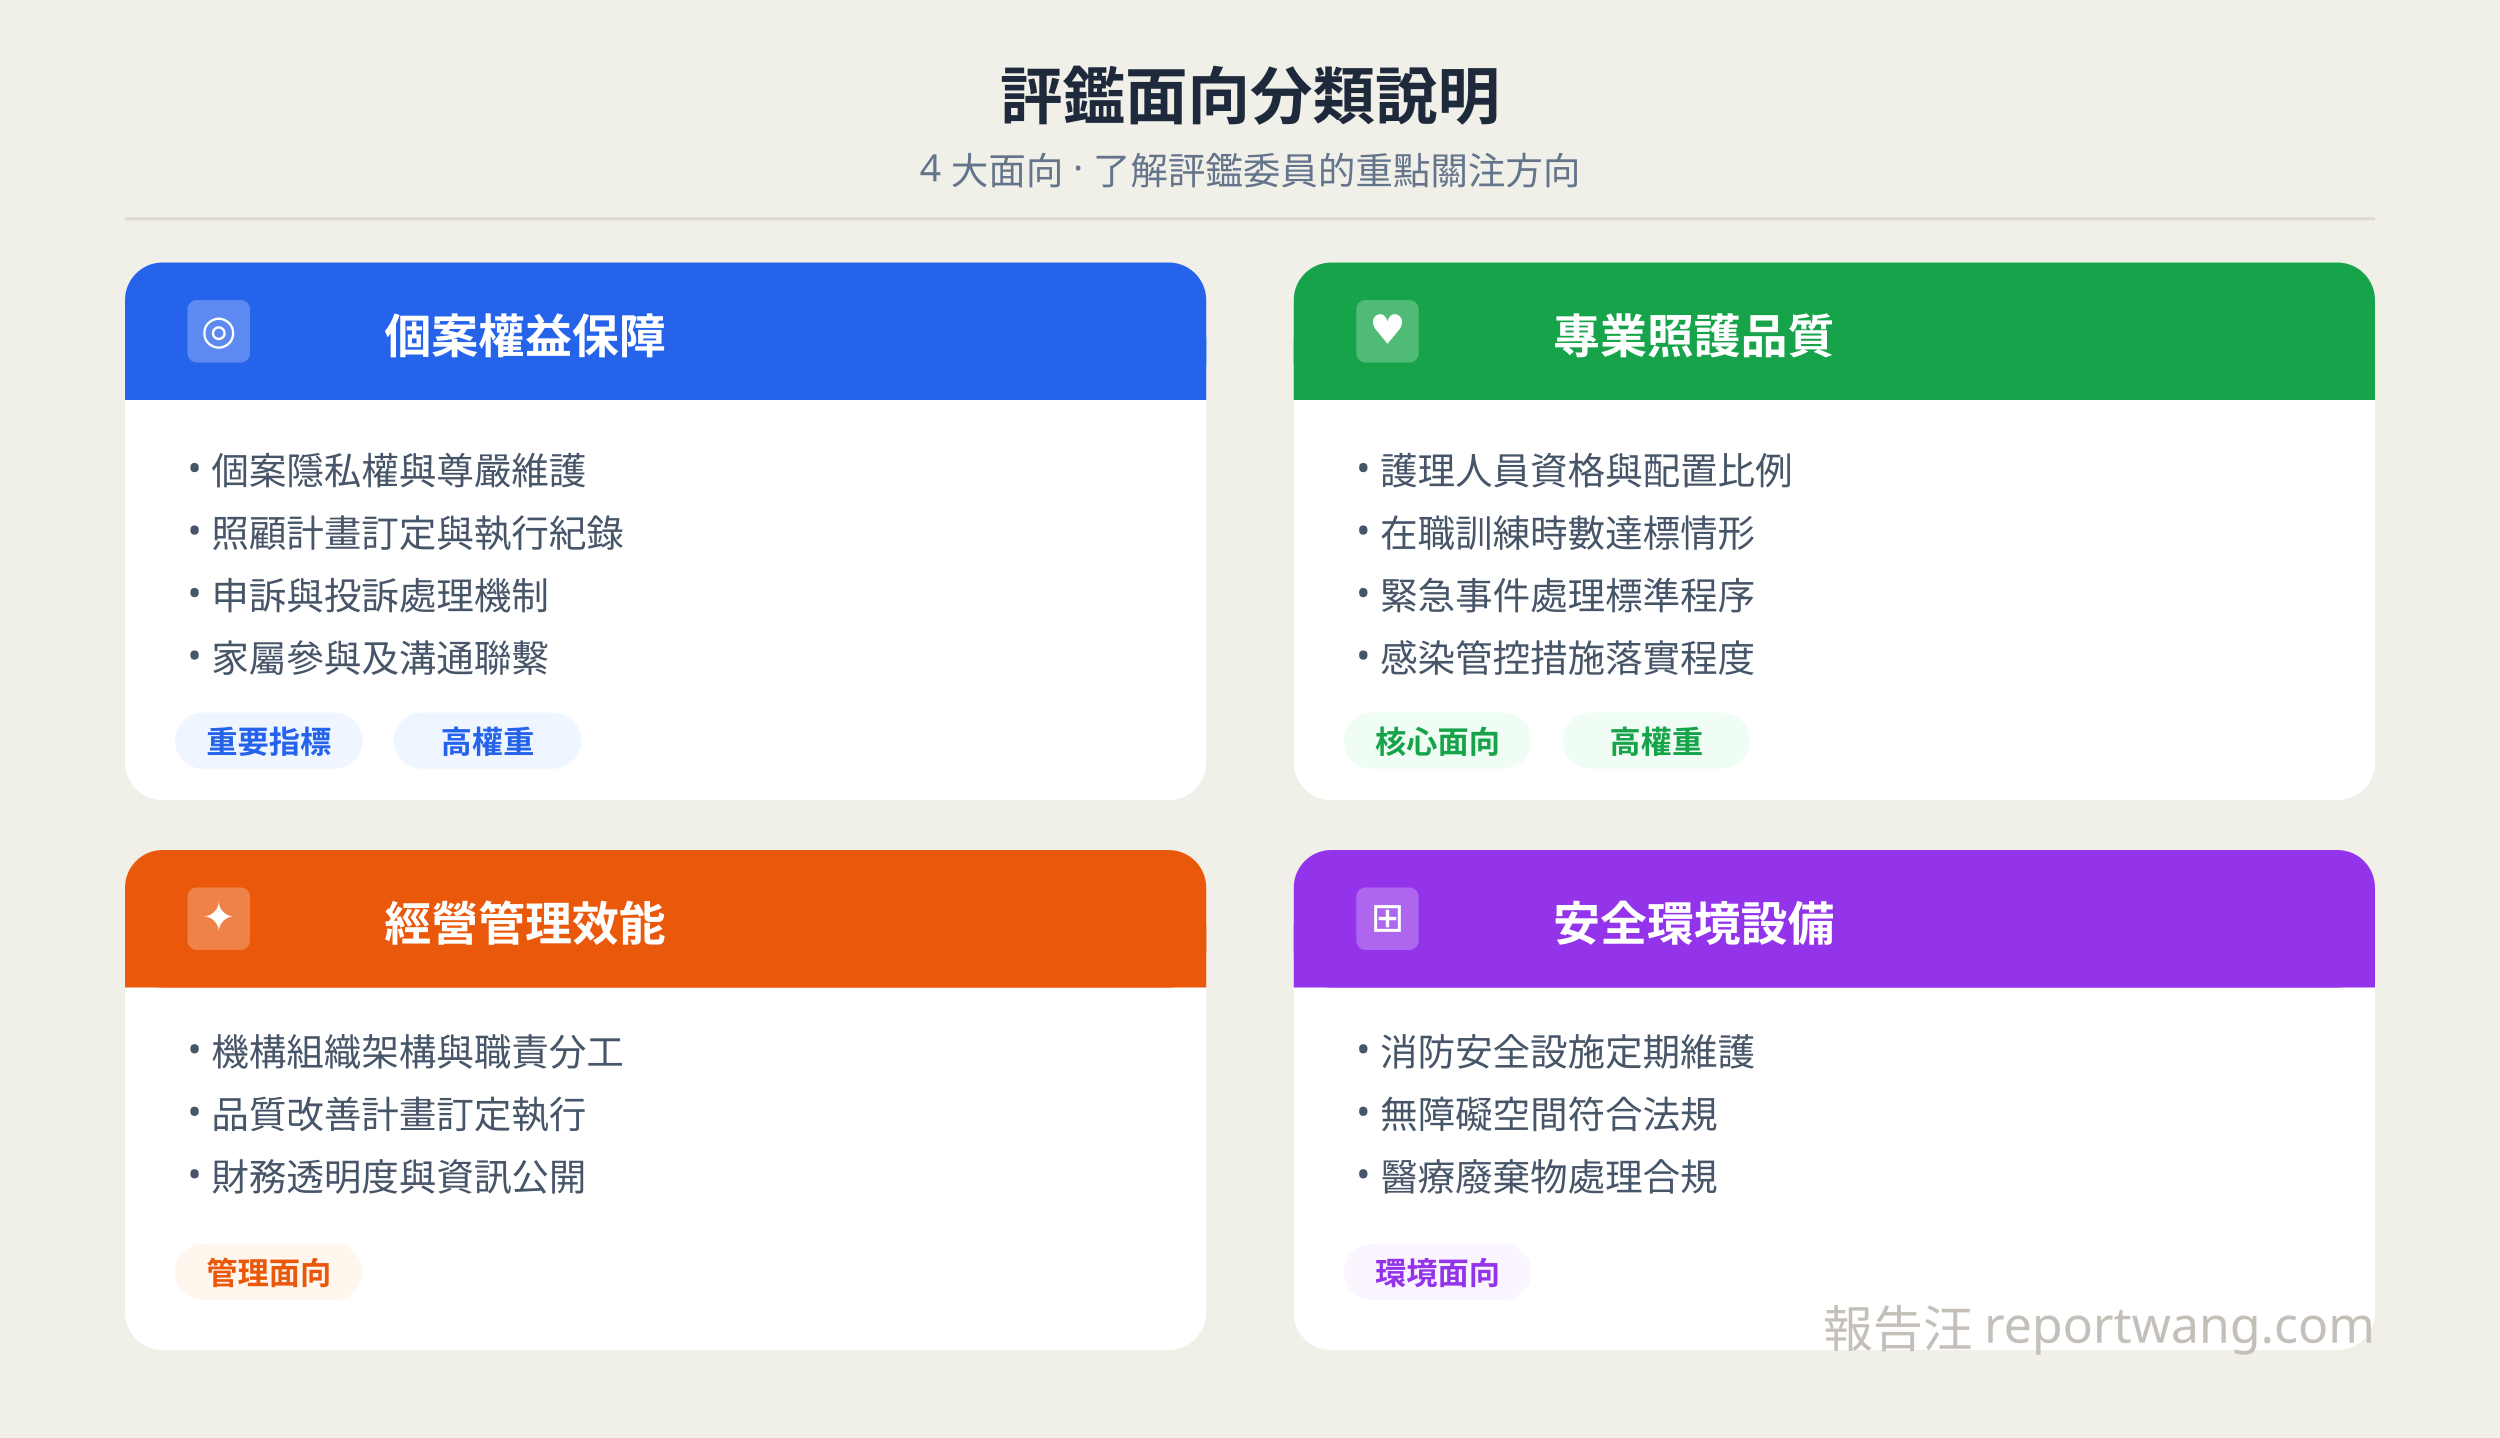
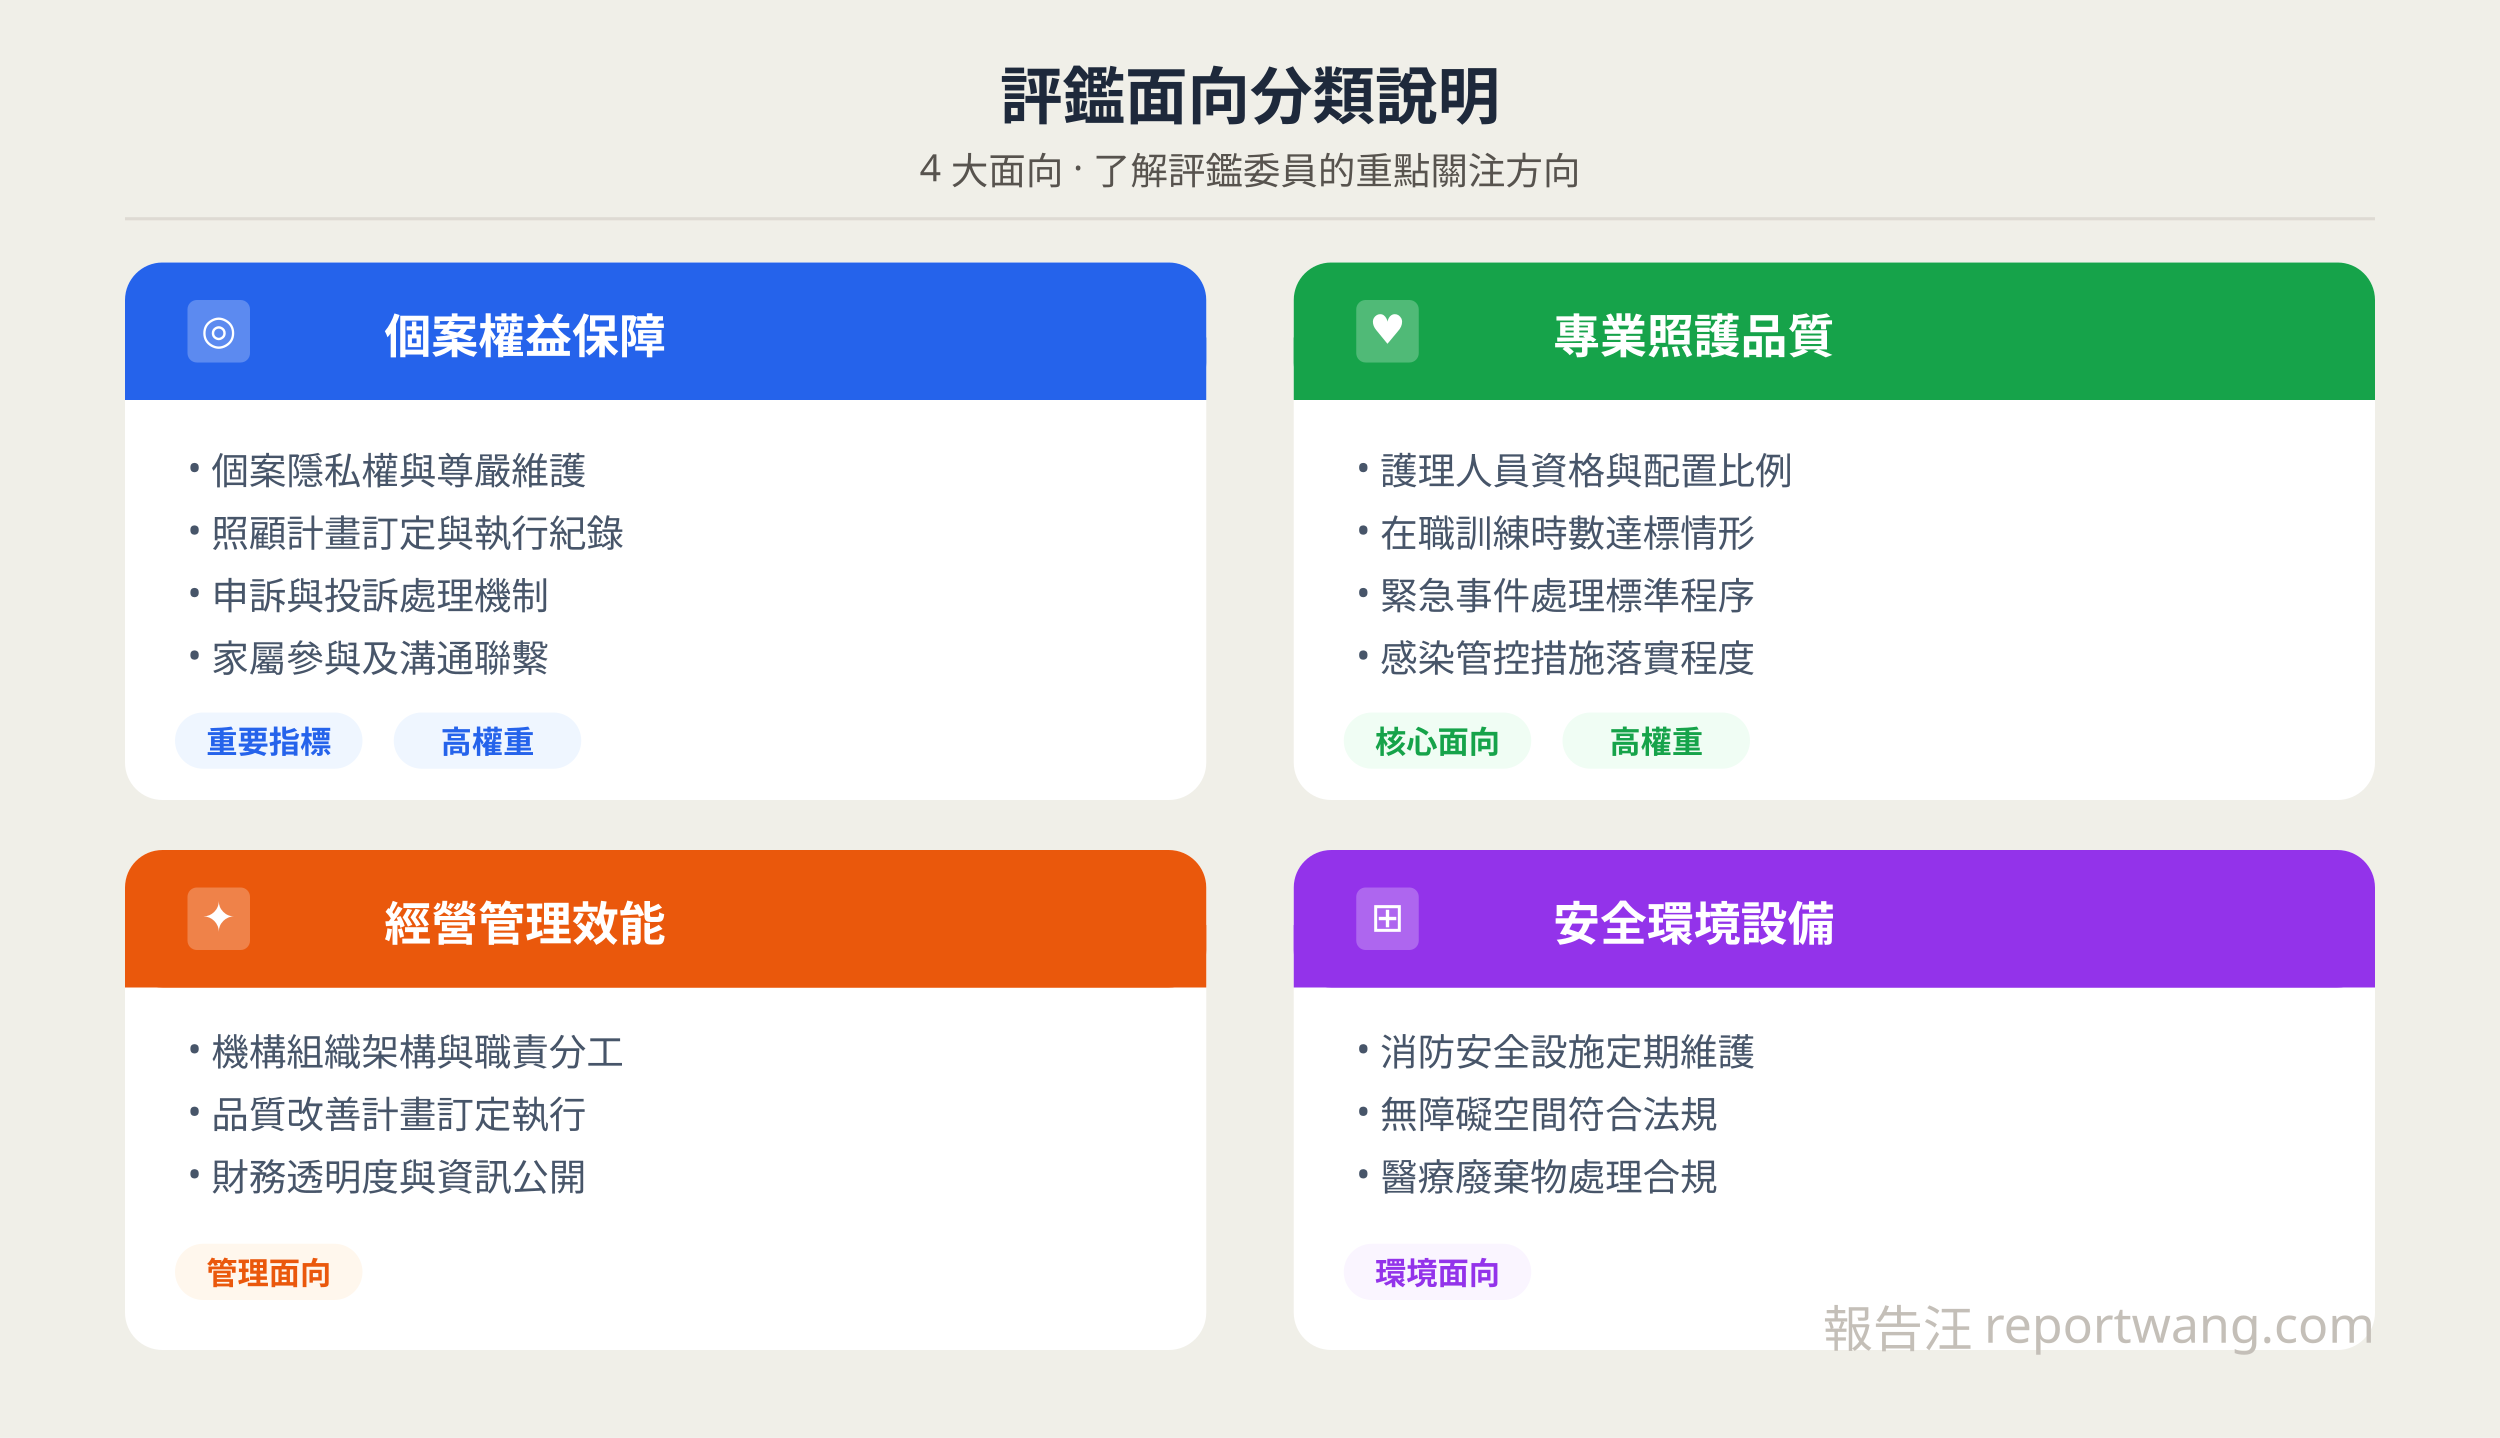
<svg xmlns="http://www.w3.org/2000/svg" width="800" height="460" viewBox="0 0 800 460">
  <rect width="800" height="460" fill="#f0efe8" />
  <text x="400" y="38" text-anchor="middle" font-family="'Noto Sans TC', sans-serif" font-size="20" fill="#1e293b" font-weight="700">評鑑面向分類說明</text>
-   <text x="400" y="58" text-anchor="middle" font-family="'Noto Sans TC', sans-serif" font-size="12" fill="#64748b">4 大面向 · 了解評鑑委員的重點關注方向</text>
+   <text x="400" y="58" text-anchor="middle" font-family="'Noto Sans TC', sans-serif" font-size="12" fill="#57534e">4 大面向 · 了解評鑑委員的重點關注方向</text>
  <line x1="40" y1="70" x2="760" y2="70" stroke="#dedad3" stroke-width="1" />
  <rect x="40" y="84" width="346" height="172" rx="12" fill="white" />
  <rect x="40" y="84" width="346" height="44" rx="12" fill="#2563eb" />
  <rect x="40" y="108" width="346" height="20" fill="#2563eb" />
  <rect x="60" y="96" width="20" height="20" rx="3" fill="rgba(255,255,255,0.25)" />
  <text x="70" y="110" text-anchor="middle" font-family="sans-serif" font-size="13" fill="white">◎</text>
  <text x="168" y="113" text-anchor="middle" font-family="'Noto Sans TC', sans-serif" font-size="15" fill="white" font-weight="700">個案權益保障</text>
  <text x="60" y="154" font-family="'Noto Sans TC', sans-serif" font-size="12" fill="#475569">• 個案隱私權與尊嚴維護</text>
  <text x="60" y="174" font-family="'Noto Sans TC', sans-serif" font-size="12" fill="#475569">• 照顧計畫訂定與執行紀錄</text>
  <text x="60" y="194" font-family="'Noto Sans TC', sans-serif" font-size="12" fill="#475569">• 申訴與投訴處理機制</text>
  <text x="60" y="214" font-family="'Noto Sans TC', sans-serif" font-size="12" fill="#475569">• 家屬參與及溝通聯繫</text>
  <rect x="56" y="228" width="60" height="18" rx="9" fill="#eff6ff" />
  <text x="86" y="241" text-anchor="middle" font-family="'Noto Sans TC', sans-serif" font-size="10" fill="#2563eb" font-weight="600">重要指標</text>
  <rect x="126" y="228" width="60" height="18" rx="9" fill="#eff6ff" />
  <text x="156" y="241" text-anchor="middle" font-family="'Noto Sans TC', sans-serif" font-size="10" fill="#2563eb" font-weight="600">高權重</text>
  <rect x="414" y="84" width="346" height="172" rx="12" fill="white" />
  <rect x="414" y="84" width="346" height="44" rx="12" fill="#16a34a" />
  <rect x="414" y="108" width="346" height="20" fill="#16a34a" />
  <rect x="434" y="96" width="20" height="20" rx="3" fill="rgba(255,255,255,0.25)" />
  <text x="444" y="110" text-anchor="middle" font-family="sans-serif" font-size="13" fill="white">♥</text>
  <text x="542" y="113" text-anchor="middle" font-family="'Noto Sans TC', sans-serif" font-size="15" fill="white" font-weight="700">專業照護品質</text>
  <text x="434" y="154" font-family="'Noto Sans TC', sans-serif" font-size="12" fill="#475569">• 護理人員資格與配置比例</text>
  <text x="434" y="174" font-family="'Noto Sans TC', sans-serif" font-size="12" fill="#475569">• 在職訓練時數達標情形</text>
  <text x="434" y="194" font-family="'Noto Sans TC', sans-serif" font-size="12" fill="#475569">• 緊急事件處理標準程序</text>
  <text x="434" y="214" font-family="'Noto Sans TC', sans-serif" font-size="12" fill="#475569">• 感染管控措施落實程度</text>
  <rect x="430" y="228" width="60" height="18" rx="9" fill="#f0fdf4" />
  <text x="460" y="241" text-anchor="middle" font-family="'Noto Sans TC', sans-serif" font-size="10" fill="#16a34a" font-weight="600">核心面向</text>
  <rect x="500" y="228" width="60" height="18" rx="9" fill="#f0fdf4" />
  <text x="530" y="241" text-anchor="middle" font-family="'Noto Sans TC', sans-serif" font-size="10" fill="#16a34a" font-weight="600">高權重</text>
  <rect x="40" y="272" width="346" height="160" rx="12" fill="white" />
  <rect x="40" y="272" width="346" height="44" rx="12" fill="#ea580c" />
  <rect x="40" y="296" width="346" height="20" fill="#ea580c" />
  <rect x="60" y="284" width="20" height="20" rx="3" fill="rgba(255,255,255,0.25)" />
  <text x="70" y="298" text-anchor="middle" font-family="sans-serif" font-size="13" fill="white">✦</text>
  <text x="168" y="301" text-anchor="middle" font-family="'Noto Sans TC', sans-serif" font-size="15" fill="white" font-weight="700">經營管理效能</text>
  <text x="60" y="340" font-family="'Noto Sans TC', sans-serif" font-size="12" fill="#475569">• 機構組織架構與職責分工</text>
  <text x="60" y="360" font-family="'Noto Sans TC', sans-serif" font-size="12" fill="#475569">• 品質改善計畫訂定執行</text>
  <text x="60" y="380" font-family="'Noto Sans TC', sans-serif" font-size="12" fill="#475569">• 財務透明度與資訊公開</text>
  <rect x="56" y="398" width="60" height="18" rx="9" fill="#fff7ed" />
  <text x="86" y="411" text-anchor="middle" font-family="'Noto Sans TC', sans-serif" font-size="10" fill="#ea580c" font-weight="600">管理面向</text>
  <rect x="414" y="272" width="346" height="160" rx="12" fill="white" />
  <rect x="414" y="272" width="346" height="44" rx="12" fill="#9333ea" />
  <rect x="414" y="296" width="346" height="20" fill="#9333ea" />
  <rect x="434" y="284" width="20" height="20" rx="3" fill="rgba(255,255,255,0.25)" />
  <text x="444" y="298" text-anchor="middle" font-family="sans-serif" font-size="13" fill="white">⊞</text>
  <text x="542" y="301" text-anchor="middle" font-family="'Noto Sans TC', sans-serif" font-size="15" fill="white" font-weight="700">安全環境設備</text>
  <text x="434" y="340" font-family="'Noto Sans TC', sans-serif" font-size="12" fill="#475569">• 消防安全設施定期維護</text>
  <text x="434" y="360" font-family="'Noto Sans TC', sans-serif" font-size="12" fill="#475569">• 無障礙空間符合法規</text>
  <text x="434" y="380" font-family="'Noto Sans TC', sans-serif" font-size="12" fill="#475569">• 醫療廢棄物處理合規</text>
  <rect x="430" y="398" width="60" height="18" rx="9" fill="#faf5ff" />
  <text x="460" y="411" text-anchor="middle" font-family="'Noto Sans TC', sans-serif" font-size="10" fill="#9333ea" font-weight="600">環境面向</text>
  <text x="760" y="431" font-size="16" fill="#c4bfb8" text-anchor="end" font-weight="400" font-family="'Noto Sans TC', sans-serif">報告汪 reportwang.com</text>
</svg>
